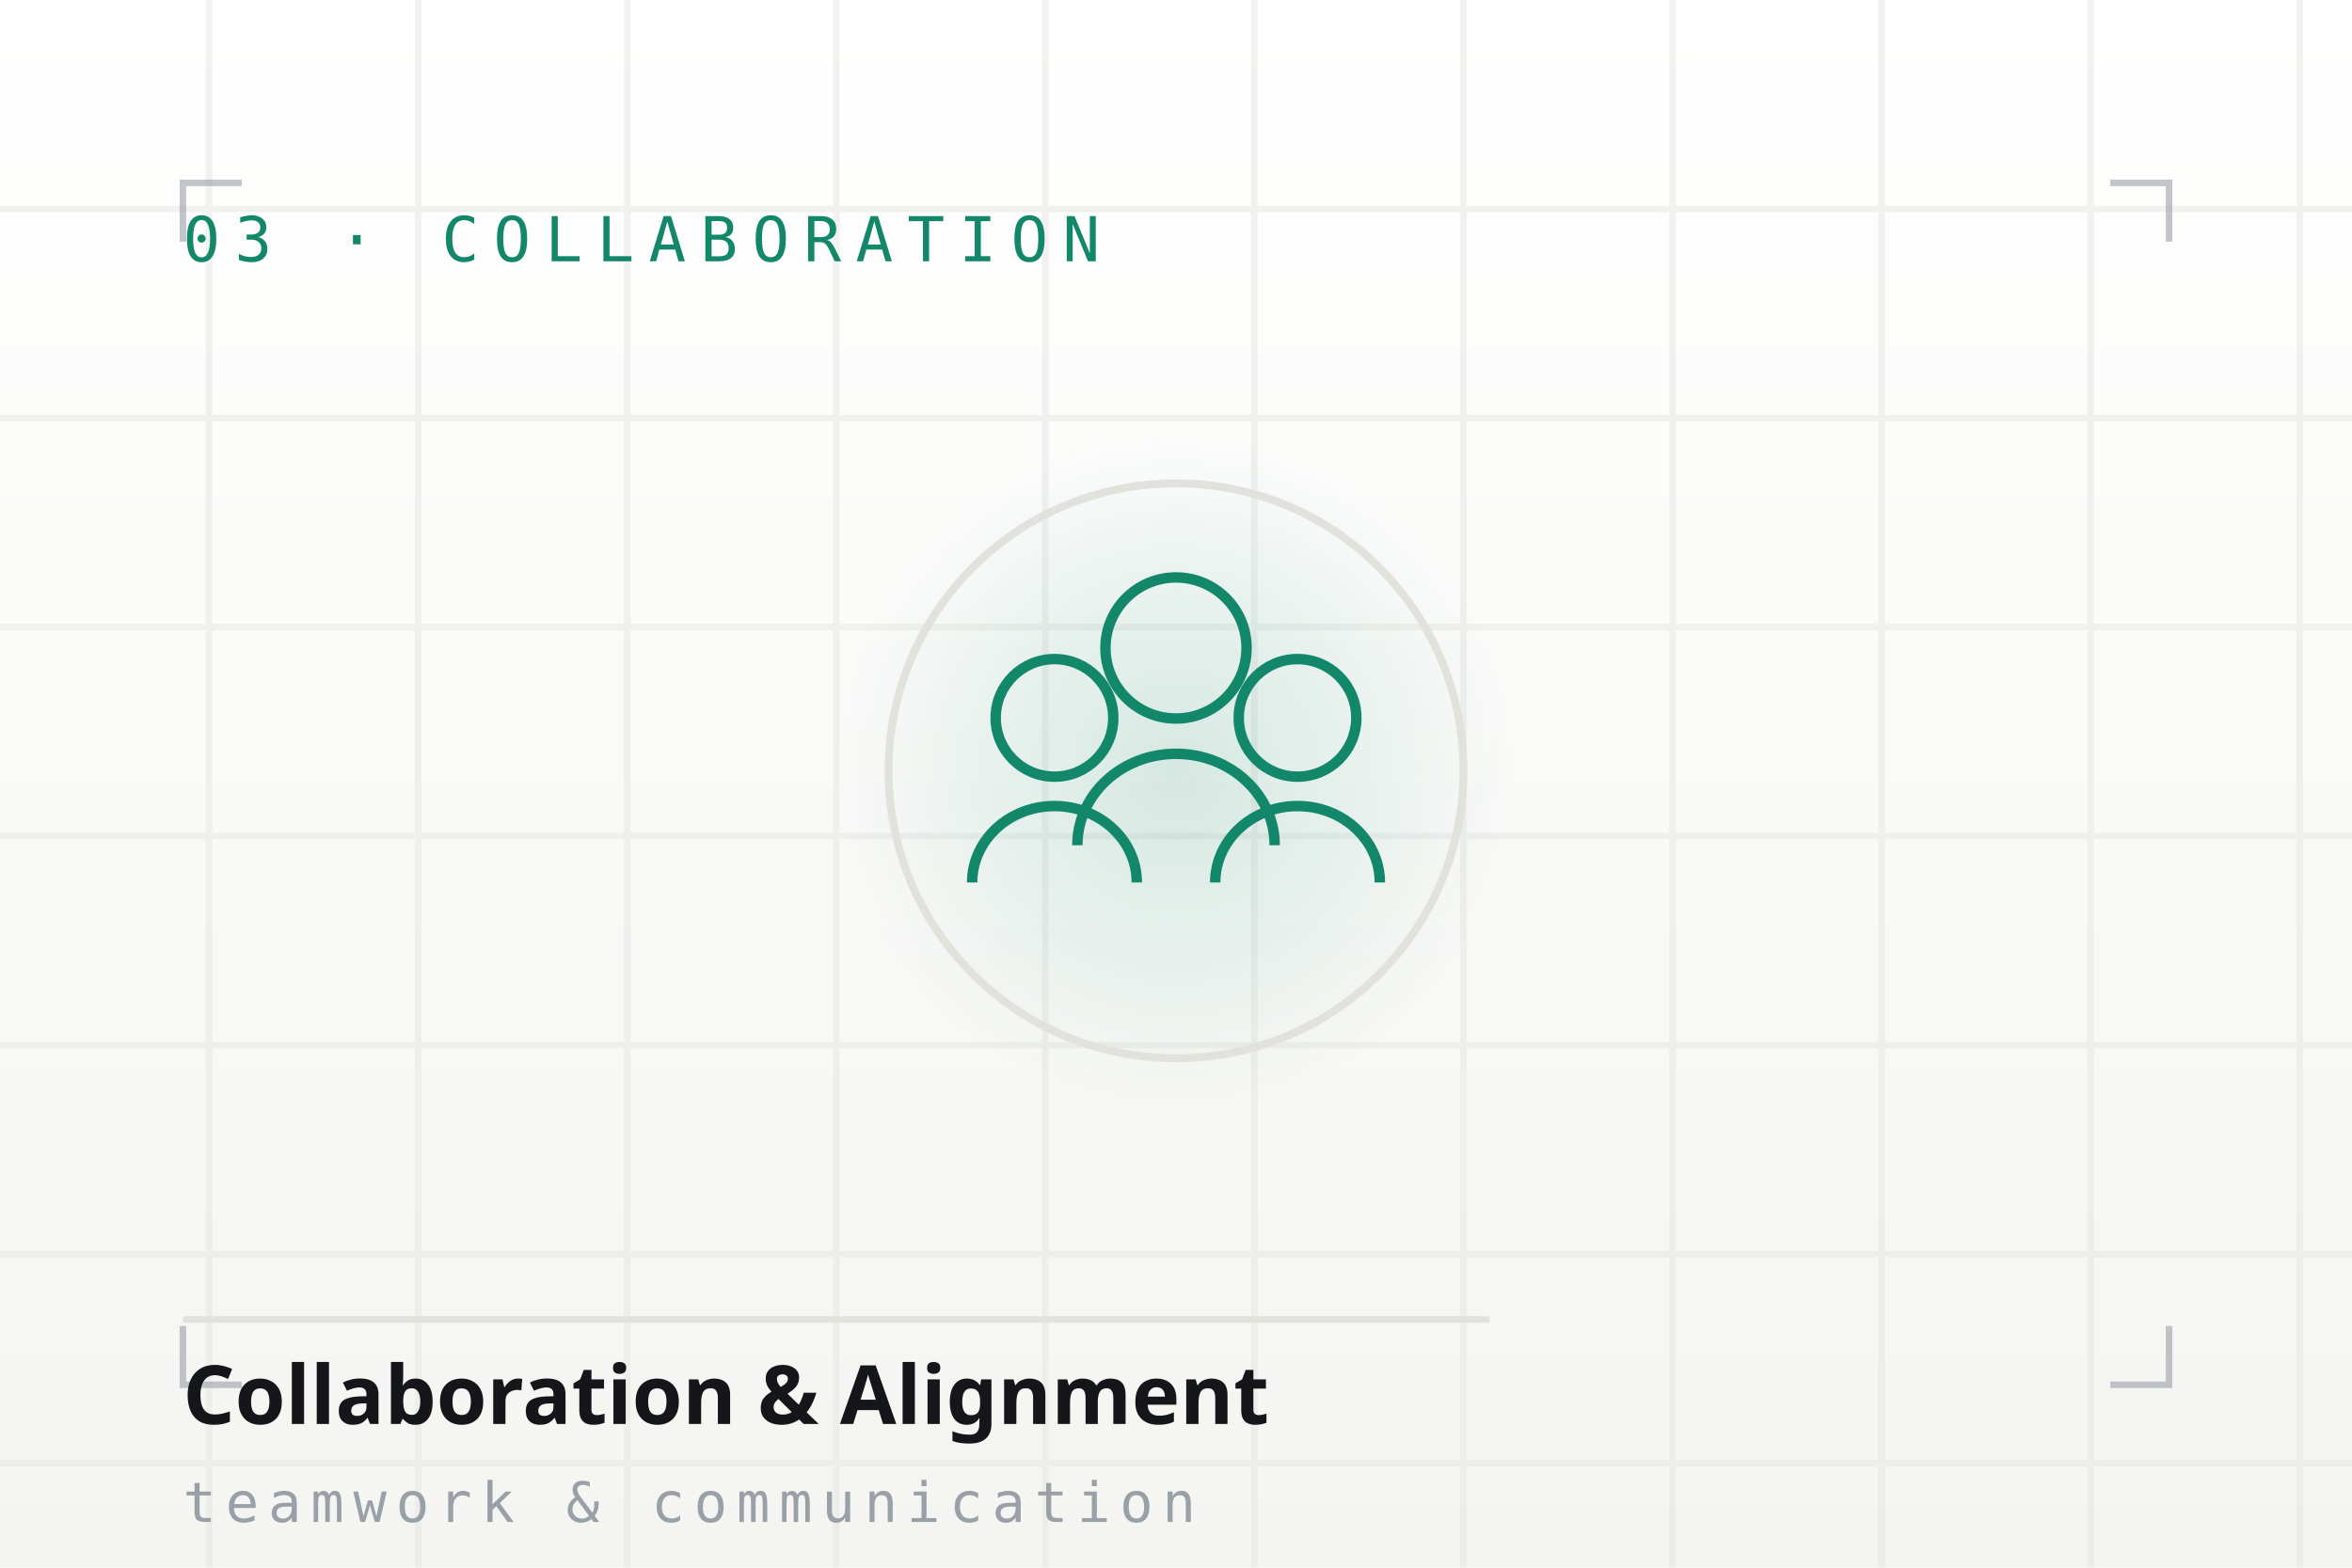
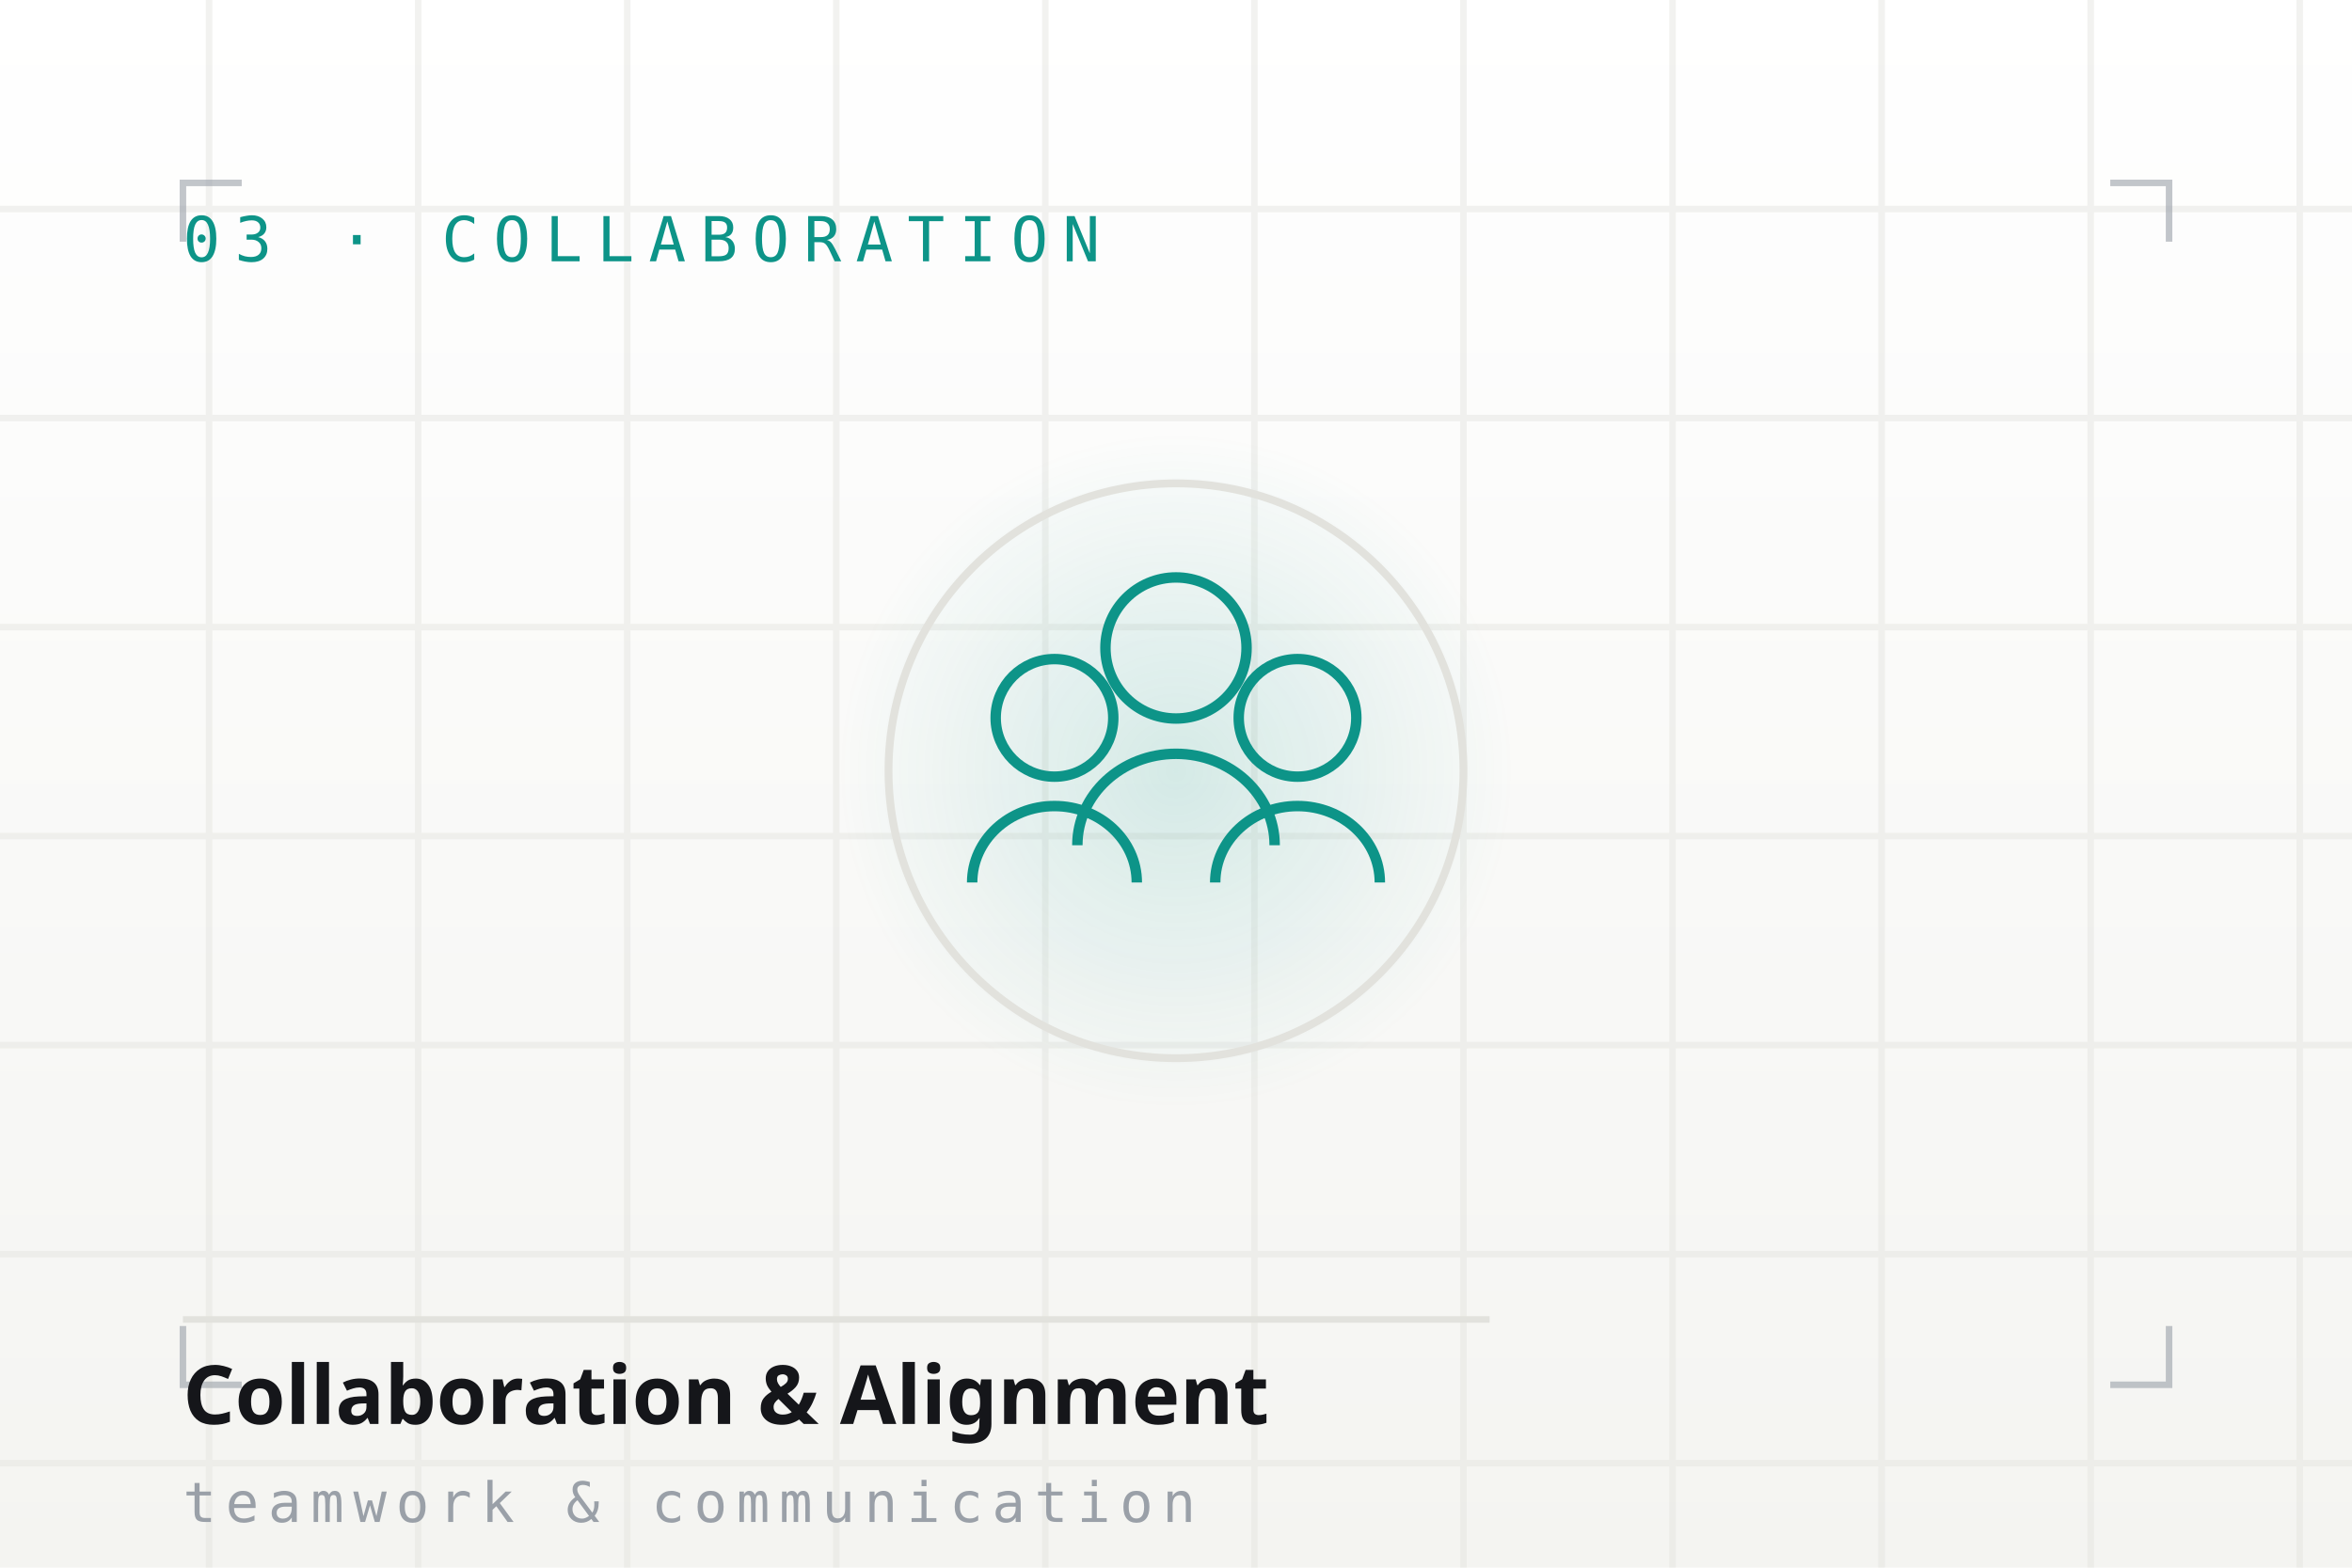
<svg xmlns="http://www.w3.org/2000/svg" viewBox="0 0 360 240" font-family="'Manrope','Segoe UI',system-ui,sans-serif">
  <defs>
    <linearGradient id="pg" x1="0" y1="0" x2="0" y2="1">
      <stop offset="0" stop-color="#FFFFFF" />
      <stop offset="1" stop-color="#F4F4F1" />
    </linearGradient>
    <linearGradient id="acc" x1="0" y1="0" x2="1" y2="1">
-       <stop offset="0" stop-color="#2FA98A" />
-       <stop offset="1" stop-color="#12876A" />
+       <stop offset="0" stop-color="#14b8a6" />
+       <stop offset="1" stop-color="#0d9488" />
    </linearGradient>
    <radialGradient id="halo" cx="0.5" cy="0.5" r="0.5">
-       <stop offset="0" stop-color="#12876A" stop-opacity="0.16" />
-       <stop offset="1" stop-color="#12876A" stop-opacity="0" />
+       <stop offset="0" stop-color="#0d9488" stop-opacity="0.16" />
+       <stop offset="1" stop-color="#0d9488" stop-opacity="0" />
    </radialGradient>
    <filter id="sh" x="-30%" y="-30%" width="160%" height="160%">
      <feGaussianBlur in="SourceAlpha" stdDeviation="5" />
      <feOffset dy="7" />
      <feComponentTransfer>
        <feFuncA type="linear" slope="0.10" />
      </feComponentTransfer>
      <feMerge>
        <feMergeNode />
        <feMergeNode in="SourceGraphic" />
      </feMerge>
    </filter>
  </defs>
  <rect width="360" height="240" fill="url(#pg)" />
  <g stroke="#E2E2DD" stroke-width="1" opacity="0.45">
    <line x1="32" y1="0" x2="32" y2="240" />
    <line x1="64" y1="0" x2="64" y2="240" />
    <line x1="96" y1="0" x2="96" y2="240" />
    <line x1="128" y1="0" x2="128" y2="240" />
    <line x1="160" y1="0" x2="160" y2="240" />
    <line x1="192" y1="0" x2="192" y2="240" />
    <line x1="224" y1="0" x2="224" y2="240" />
    <line x1="256" y1="0" x2="256" y2="240" />
    <line x1="288" y1="0" x2="288" y2="240" />
    <line x1="320" y1="0" x2="320" y2="240" />
    <line x1="352" y1="0" x2="352" y2="240" />
    <line x1="0" y1="32" x2="360" y2="32" />
    <line x1="0" y1="64" x2="360" y2="64" />
    <line x1="0" y1="96" x2="360" y2="96" />
    <line x1="0" y1="128" x2="360" y2="128" />
    <line x1="0" y1="160" x2="360" y2="160" />
    <line x1="0" y1="192" x2="360" y2="192" />
    <line x1="0" y1="224" x2="360" y2="224" />
  </g>
  <g stroke="#9AA0A8" stroke-width="1" opacity="0.6" fill="none">
    <path d="M28 37 V28 H37" />
    <path d="M323 28 H332 V37" />
    <path d="M28 203 V212 H37" />
    <path d="M332 203 V212 H323" />
  </g>
-   <text x="28" y="40" font-family="'JetBrains Mono','SFMono-Regular',ui-monospace,monospace" font-size="9.5" letter-spacing="2.2" fill="#12876A">03 · COLLABORATION</text>
+   <text x="28" y="40" font-family="'JetBrains Mono','SFMono-Regular',ui-monospace,monospace" font-size="9.5" letter-spacing="2.2" fill="#0d9488">03 · COLLABORATION</text>
  <circle cx="180" cy="118" r="52" fill="url(#halo)" />
  <circle cx="180" cy="118" r="44" fill="none" stroke="#E2E2DD" stroke-width="1.2" />
-   <circle cx="161.4" cy="109.9" r="9.0" fill="none" stroke="#12876A" stroke-width="1.6" />
-   <path d="M148.8 135.1 a 12.6 11.7 0 0 1 25.2 0" fill="none" stroke="#12876A" stroke-width="1.6" />
-   <circle cx="198.6" cy="109.9" r="9.0" fill="none" stroke="#12876A" stroke-width="1.6" />
-   <path d="M186.0 135.1 a 12.6 11.7 0 0 1 25.2 0" fill="none" stroke="#12876A" stroke-width="1.6" />
-   <circle cx="180.0" cy="99.2" r="10.8" fill="none" stroke="#12876A" stroke-width="1.6" />
-   <path d="M164.9 129.4 a 15.1 14.0 0 0 1 30.2 0" fill="none" stroke="#12876A" stroke-width="1.6" />
+   <circle cx="161.4" cy="109.9" r="9.0" fill="none" stroke="#0d9488" stroke-width="1.6" />
+   <path d="M148.8 135.1 a 12.6 11.7 0 0 1 25.2 0" fill="none" stroke="#0d9488" stroke-width="1.6" />
+   <circle cx="198.6" cy="109.9" r="9.0" fill="none" stroke="#0d9488" stroke-width="1.6" />
+   <path d="M186.0 135.1 a 12.6 11.7 0 0 1 25.2 0" fill="none" stroke="#0d9488" stroke-width="1.6" />
+   <circle cx="180.0" cy="99.2" r="10.8" fill="none" stroke="#0d9488" stroke-width="1.6" />
+   <path d="M164.9 129.4 a 15.1 14.0 0 0 1 30.2 0" fill="none" stroke="#0d9488" stroke-width="1.6" />
  <line x1="28" y1="202" x2="228" y2="202" stroke="#E2E2DD" stroke-width="1" />
  <text x="28" y="218" font-family="'Manrope','Segoe UI',system-ui,sans-serif" font-size="12.5" font-weight="600" fill="#15161A">Collaboration &amp; Alignment</text>
  <text x="28" y="233" font-family="'JetBrains Mono','SFMono-Regular',ui-monospace,monospace" font-size="8.5" letter-spacing="1.4" fill="#9AA0A8">teamwork &amp; communication</text>
</svg>
